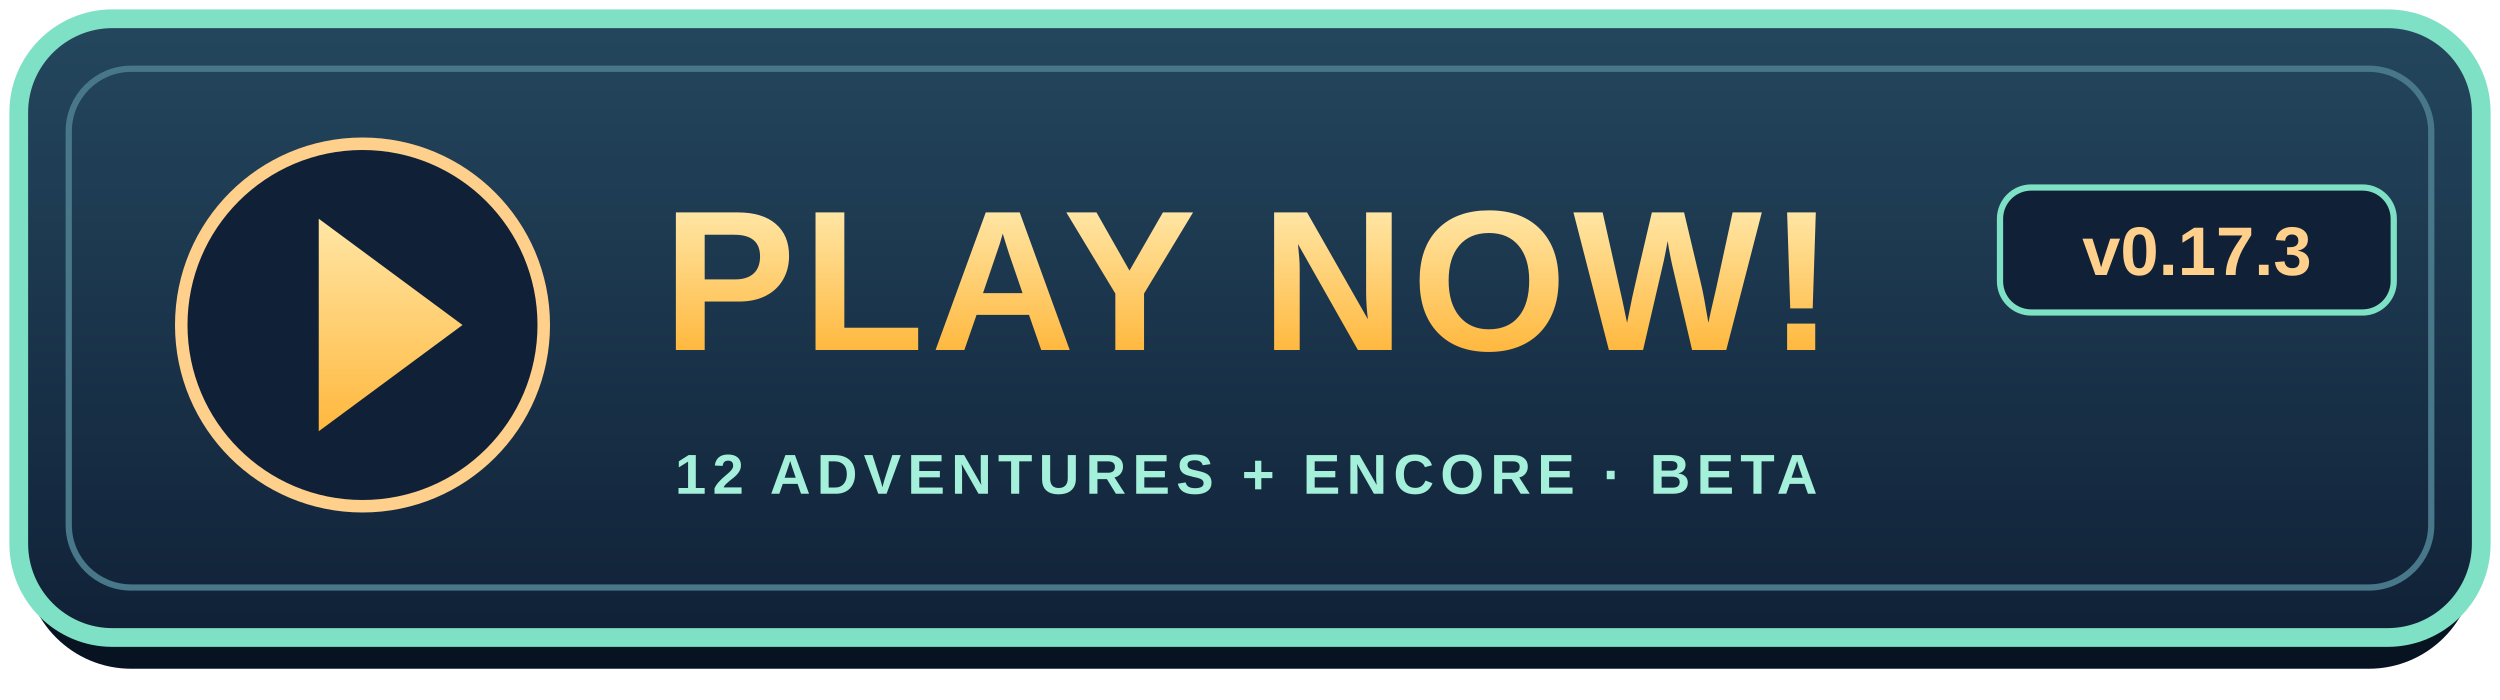
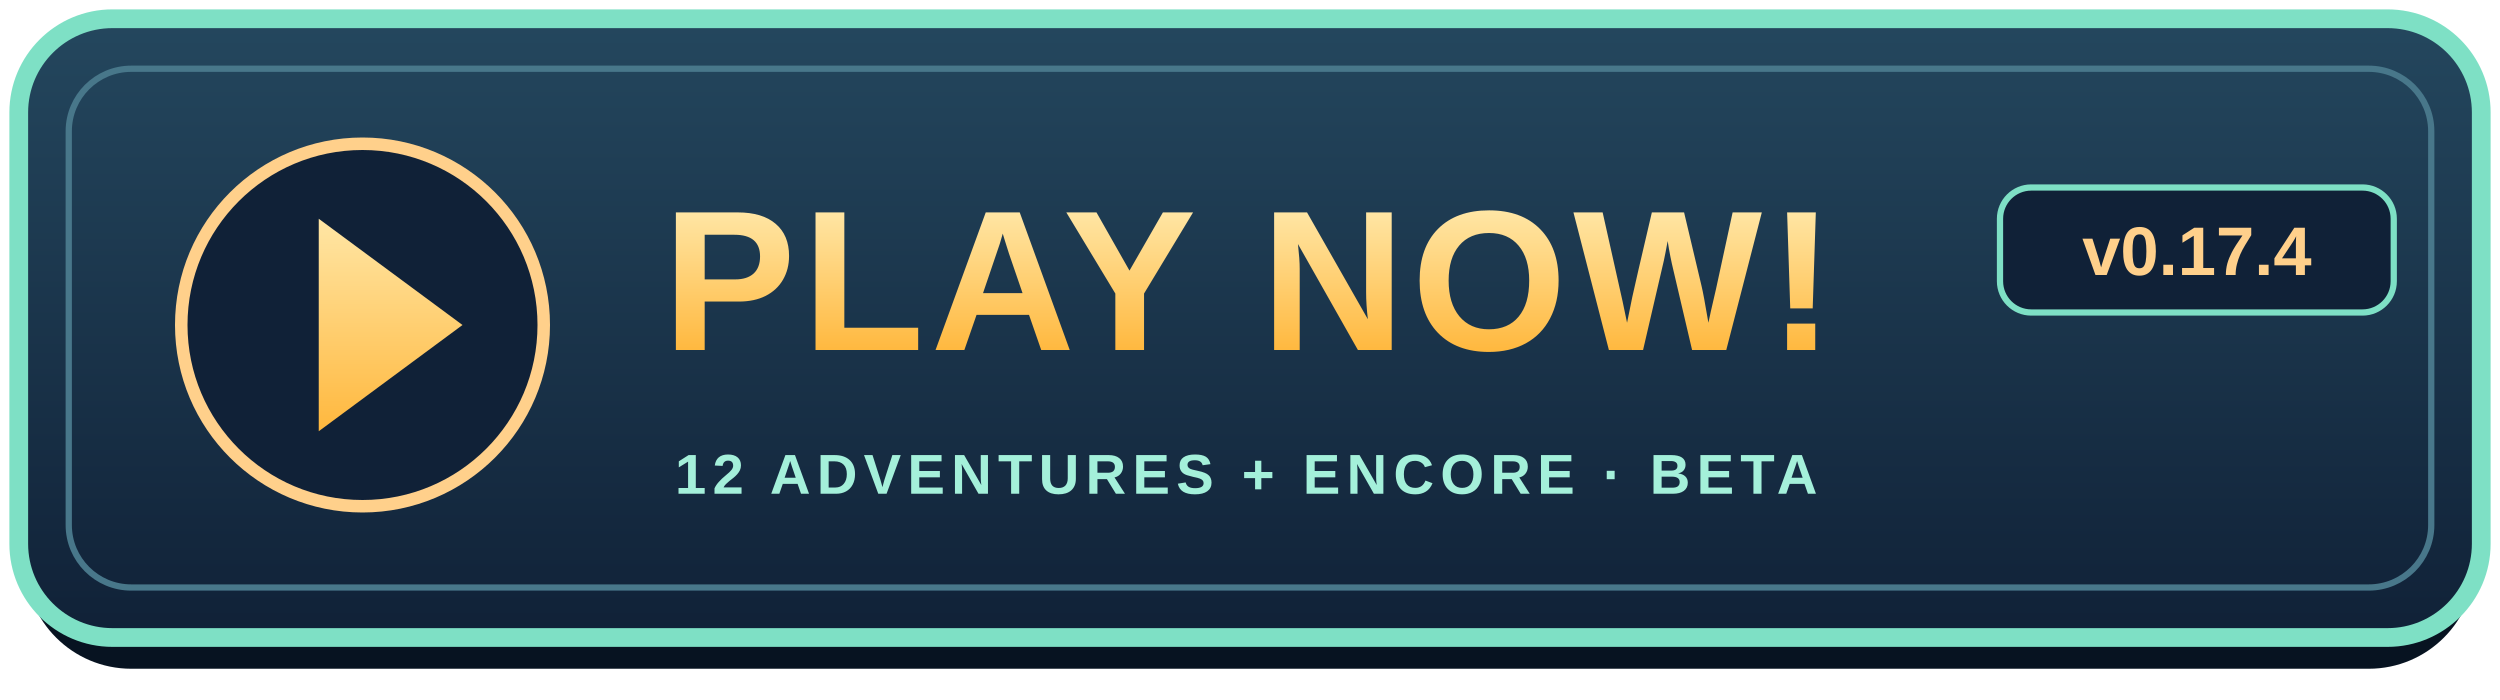
- <svg xmlns="http://www.w3.org/2000/svg" width="400" height="112" viewBox="0 0 400 112" role="img" aria-label="Play Now! Seth Happens - A New Adventure version 0.17.3 Beta">
+ <svg xmlns="http://www.w3.org/2000/svg" width="400" height="112" viewBox="0 0 400 112" role="img" aria-label="Play Now! Seth Happens - A New Adventure version 0.17.4 Beta">
  <defs>
    <linearGradient id="bg" x2="0" y2="1">
      <stop stop-color="#24475e" />
      <stop offset="1" stop-color="#102137" />
    </linearGradient>
    <linearGradient id="gold" x2="0" y2="1">
      <stop stop-color="#ffe6a5" />
      <stop offset="1" stop-color="#ffb83e" />
    </linearGradient>
  </defs>
  <rect x="4" y="9" width="392" height="98" rx="17" fill="#071321" />
  <rect x="3" y="3" width="394" height="99" rx="15" fill="url(#bg)" stroke="#7ee0c5" stroke-width="3" />
  <rect x="11" y="11" width="378" height="83" rx="10" fill="none" stroke="#48778a" />
  <circle cx="58" cy="52" r="29" fill="#102137" stroke="#ffd08b" stroke-width="2" />
  <path d="M51 35L74 52L51 69Z" fill="url(#gold)" />
  <text x="106" y="56" fill="url(#gold)" font-family="Arial,Helvetica,sans-serif" font-size="32" font-weight="900" letter-spacing="1">PLAY NOW!</text>
  <rect x="320" y="30" width="63" height="20" rx="5" fill="#102137" stroke="#7ee0c5" />
-   <text x="351.5" y="44" text-anchor="middle" fill="#ffd08b" font-family="Arial,Helvetica,sans-serif" font-size="11" font-weight="700">v0.17.3</text>
+   <text x="351.5" y="44" text-anchor="middle" fill="#ffd08b" font-family="Arial,Helvetica,sans-serif" font-size="11" font-weight="700">v0.17.4</text>
  <text x="108" y="79" fill="#a4f0da" font-family="Arial,Helvetica,sans-serif" font-size="9" font-weight="700" letter-spacing="1">12 ADVENTURES + ENCORE · BETA</text>
</svg>
